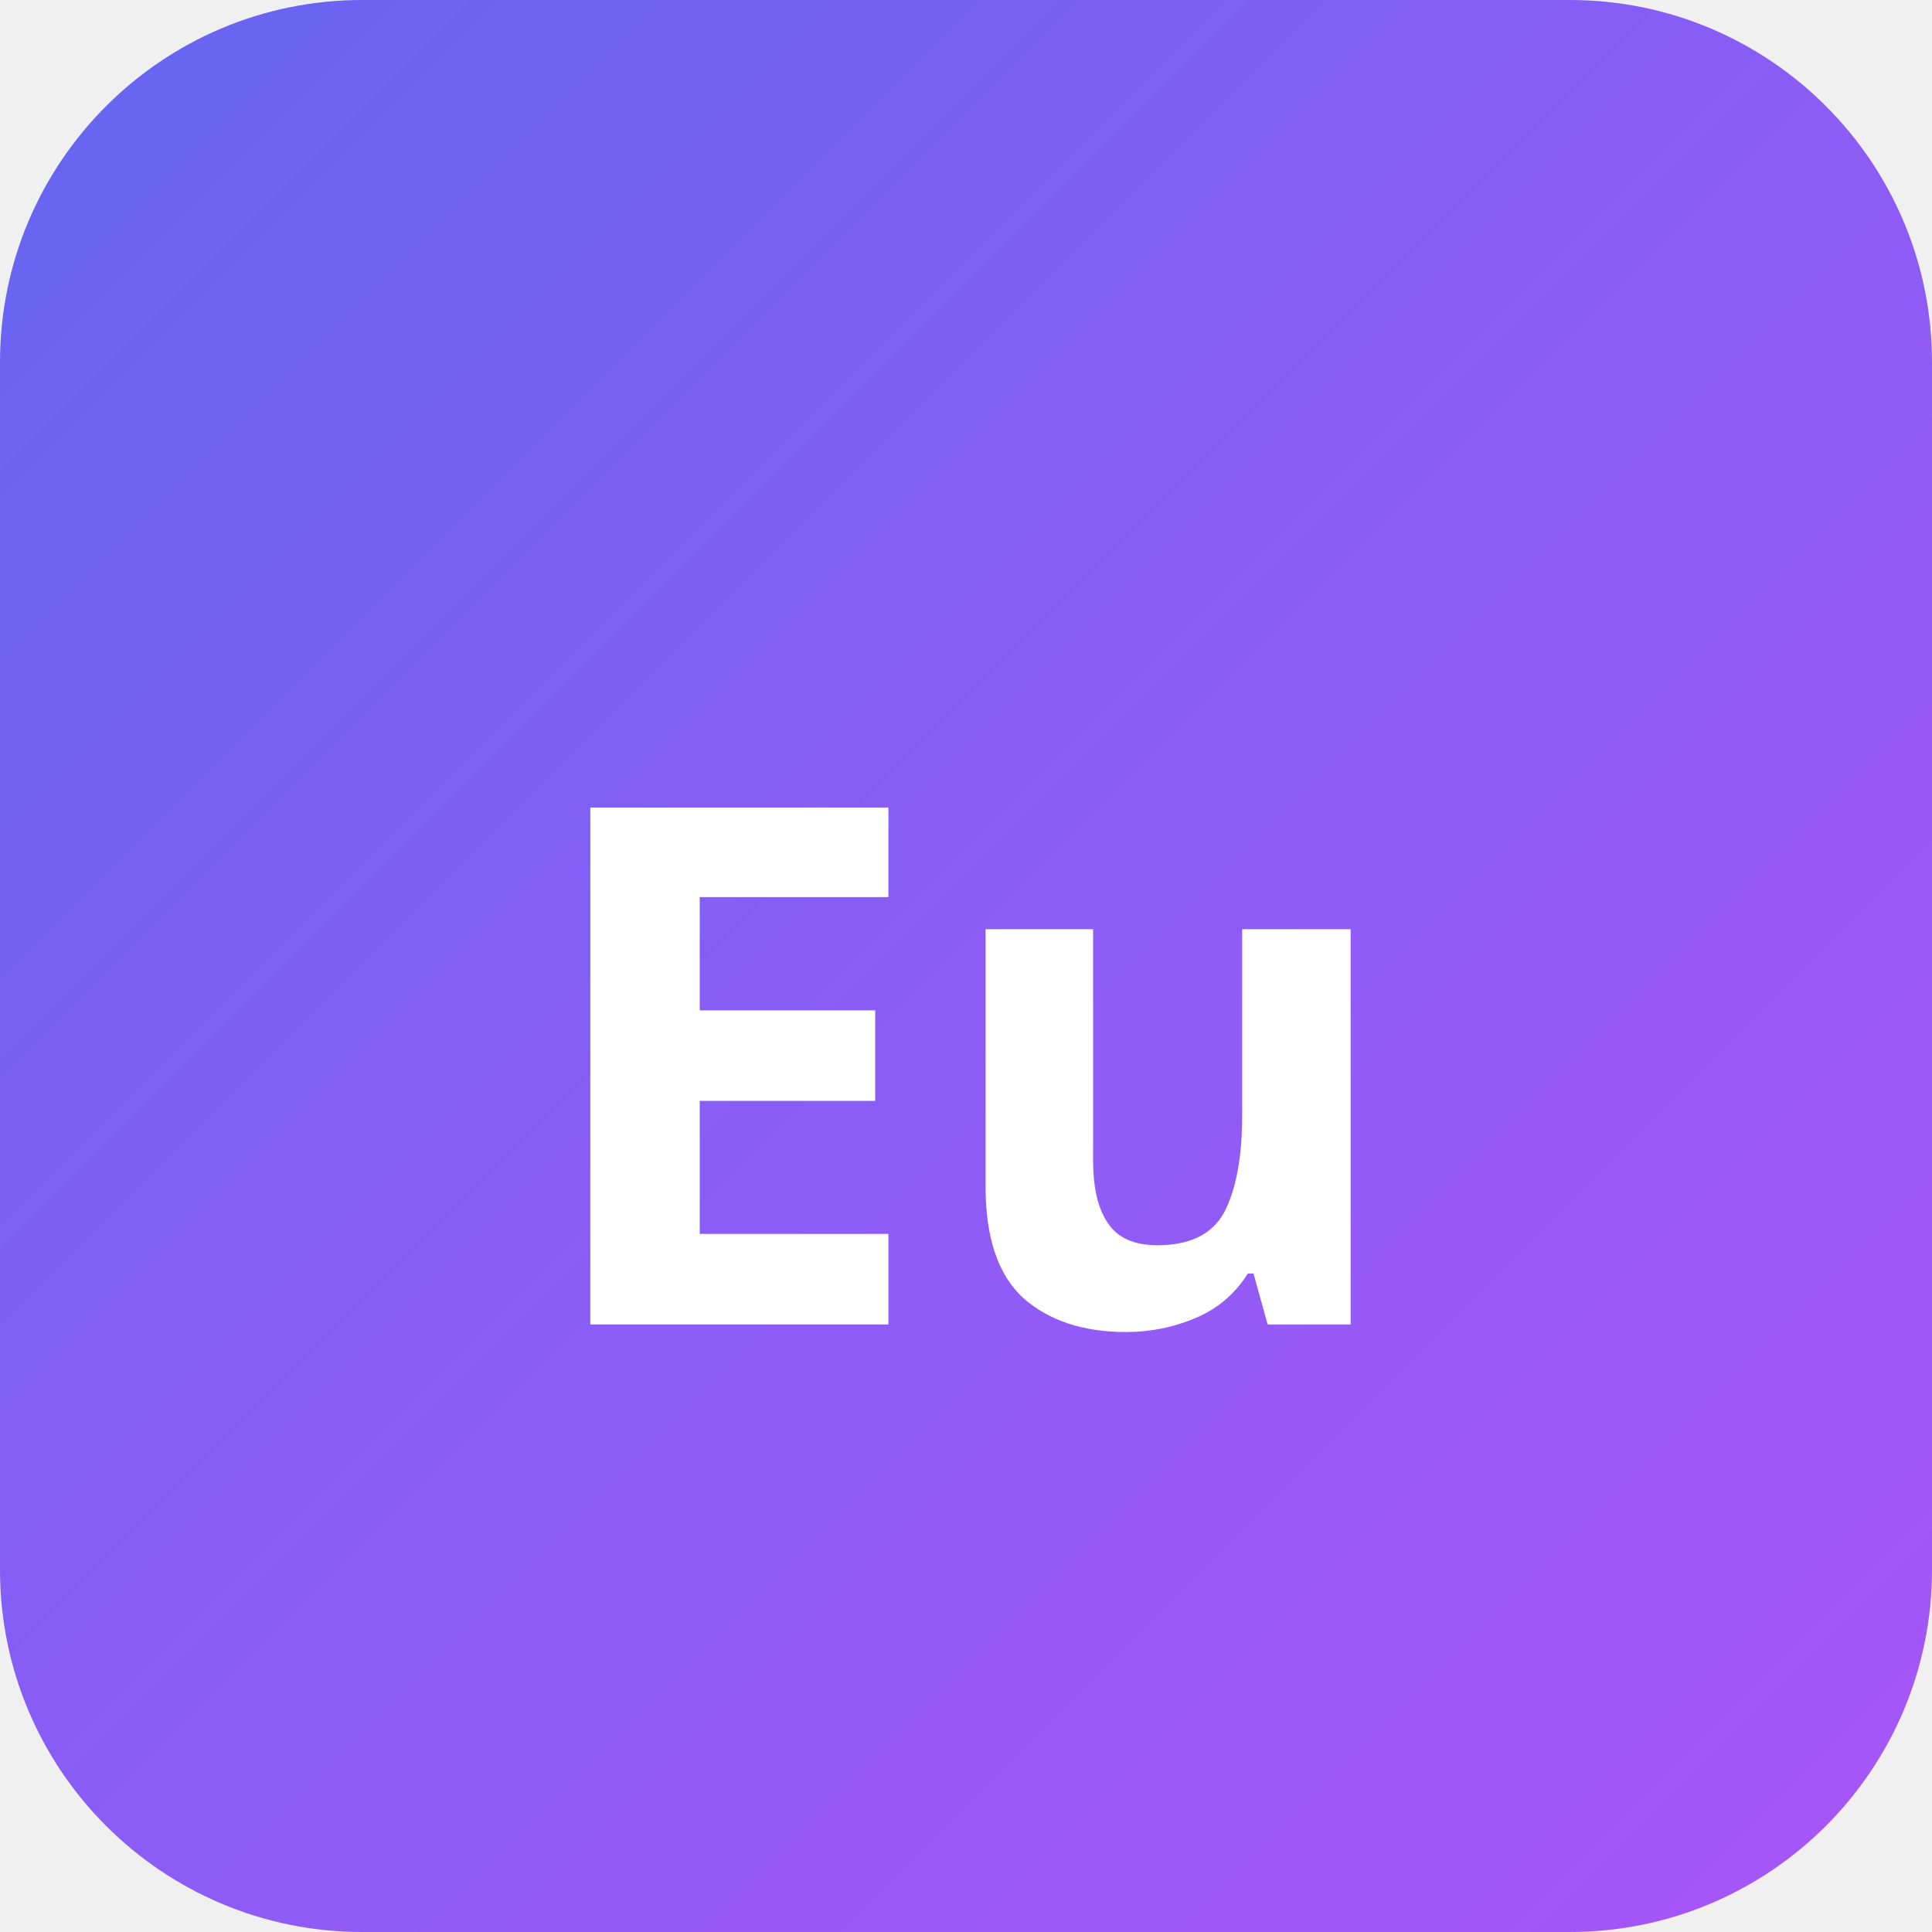
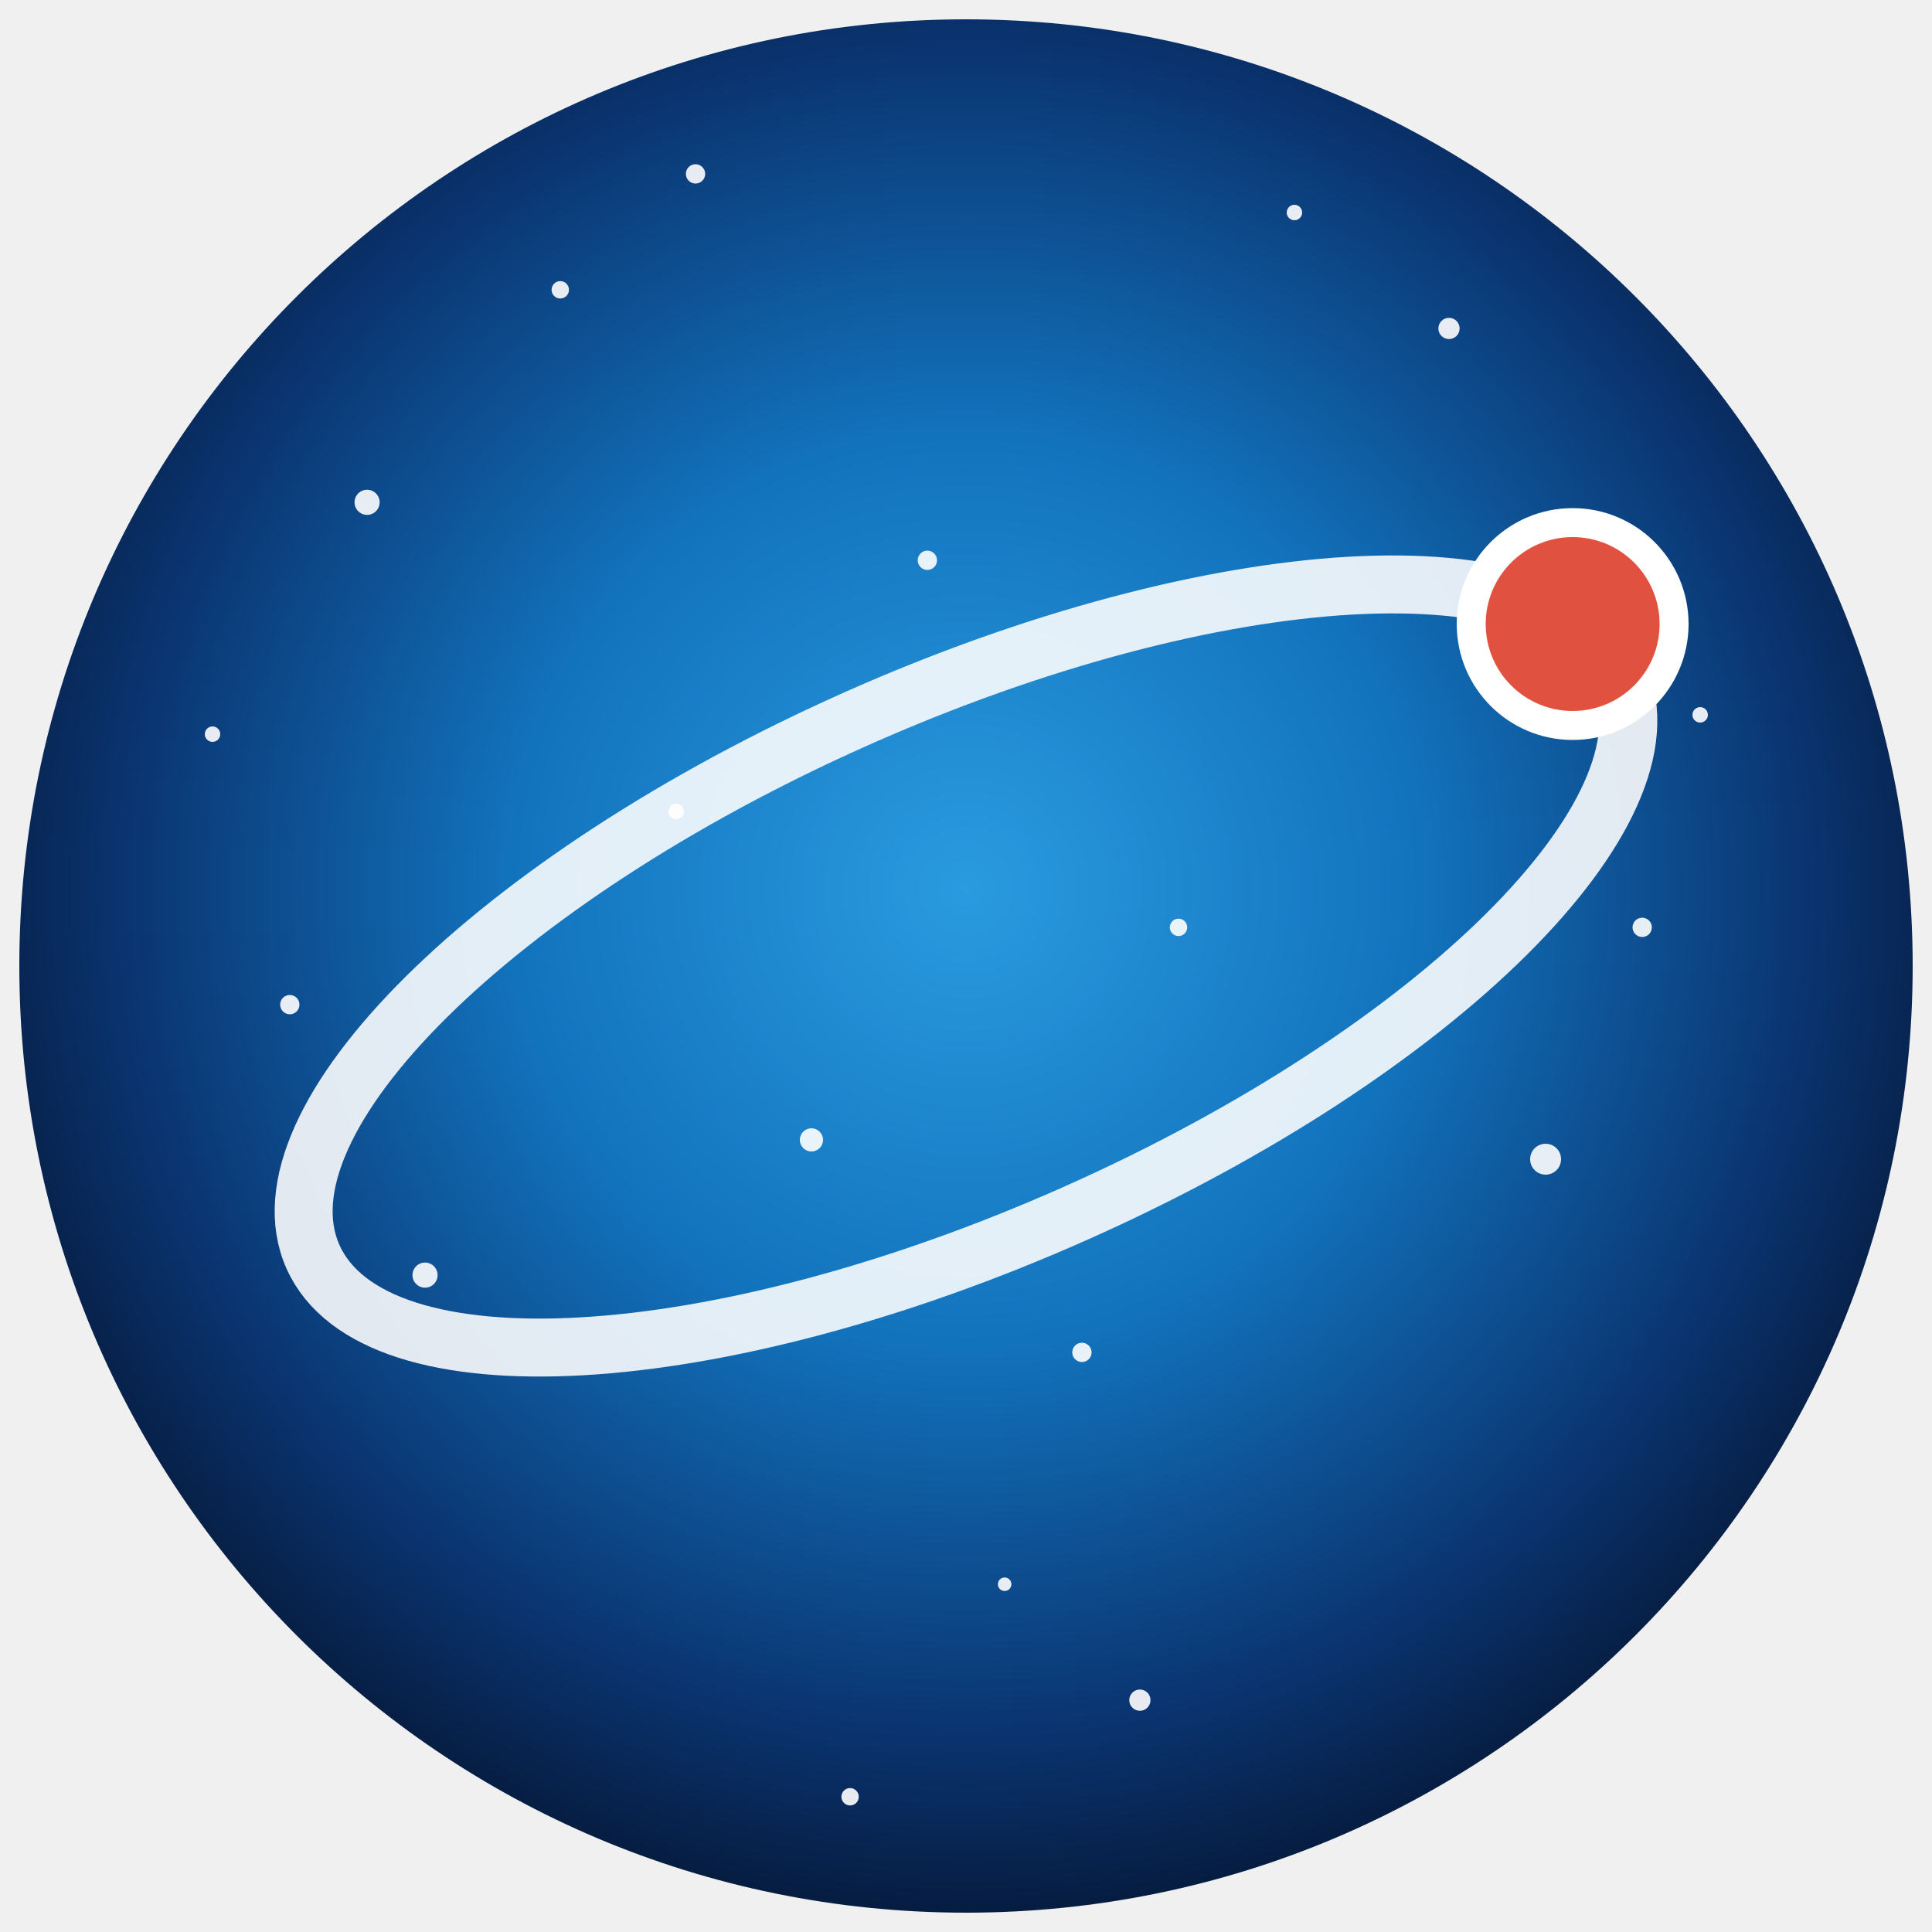
- <svg xmlns="http://www.w3.org/2000/svg" viewBox="0 0 32 32">
-   <rect width="32" height="32" rx="6" fill="url(#g)" />
-   <text x="50%" y="54%" dominant-baseline="central" text-anchor="middle" font-family="system-ui,sans-serif" font-weight="700" font-size="12" fill="white">Eu</text>
+ <svg xmlns="http://www.w3.org/2000/svg" viewBox="0 0 200 200" role="img" aria-label="AIFORIA">
  <defs>
-     <linearGradient id="g" x1="0" y1="0" x2="1" y2="1">
-       <stop offset="0%" stop-color="#6366f1" />
-       <stop offset="50%" stop-color="#8b5cf6" />
-       <stop offset="100%" stop-color="#a855f7" />
-     </linearGradient>
+     <radialGradient id="og" gradientUnits="userSpaceOnUse" cx="100" cy="92" r="112">
+       <stop offset="0" stop-color="#2a9be0" />
+       <stop offset="0.42" stop-color="#1273bd" />
+       <stop offset="0.78" stop-color="#0a3470" />
+       <stop offset="1" stop-color="#051531" />
+     </radialGradient>
  </defs>
+   <circle cx="100" cy="100" r="98" fill="url(#og)" />
+   <g fill="#ffffff" opacity="0.9">
+     <circle cx="38" cy="52" r="1.3" />
+     <circle cx="58" cy="30" r="0.9" />
+     <circle cx="150" cy="34" r="1.1" />
+     <circle cx="163" cy="58" r="1.5" />
+     <circle cx="170" cy="96" r="1.0" />
+     <circle cx="160" cy="120" r="1.6" />
+     <circle cx="30" cy="104" r="1.0" />
+     <circle cx="44" cy="132" r="1.3" />
+     <circle cx="134" cy="22" r="0.8" />
+     <circle cx="72" cy="18" r="1.0" />
+     <circle cx="22" cy="76" r="0.8" />
+     <circle cx="176" cy="74" r="0.8" />
+     <circle cx="88" cy="186" r="0.9" />
+     <circle cx="118" cy="176" r="1.1" />
+     <circle cx="104" cy="164" r="0.7" />
+     <circle cx="96" cy="58" r="1.0" />
+     <circle cx="84" cy="118" r="1.2" />
+     <circle cx="122" cy="96" r="0.9" />
+     <circle cx="112" cy="140" r="1.0" />
+     <circle cx="70" cy="84" r="0.8" />
+   </g>
+   <ellipse cx="100" cy="100" rx="74" ry="28" transform="rotate(-24 100 100)" fill="none" stroke="#ffffff" stroke-opacity="0.88" stroke-width="6" />
+   <circle cx="162.8" cy="64.6" r="10.5" fill="#e0523f" stroke="#ffffff" stroke-width="3" />
</svg>
